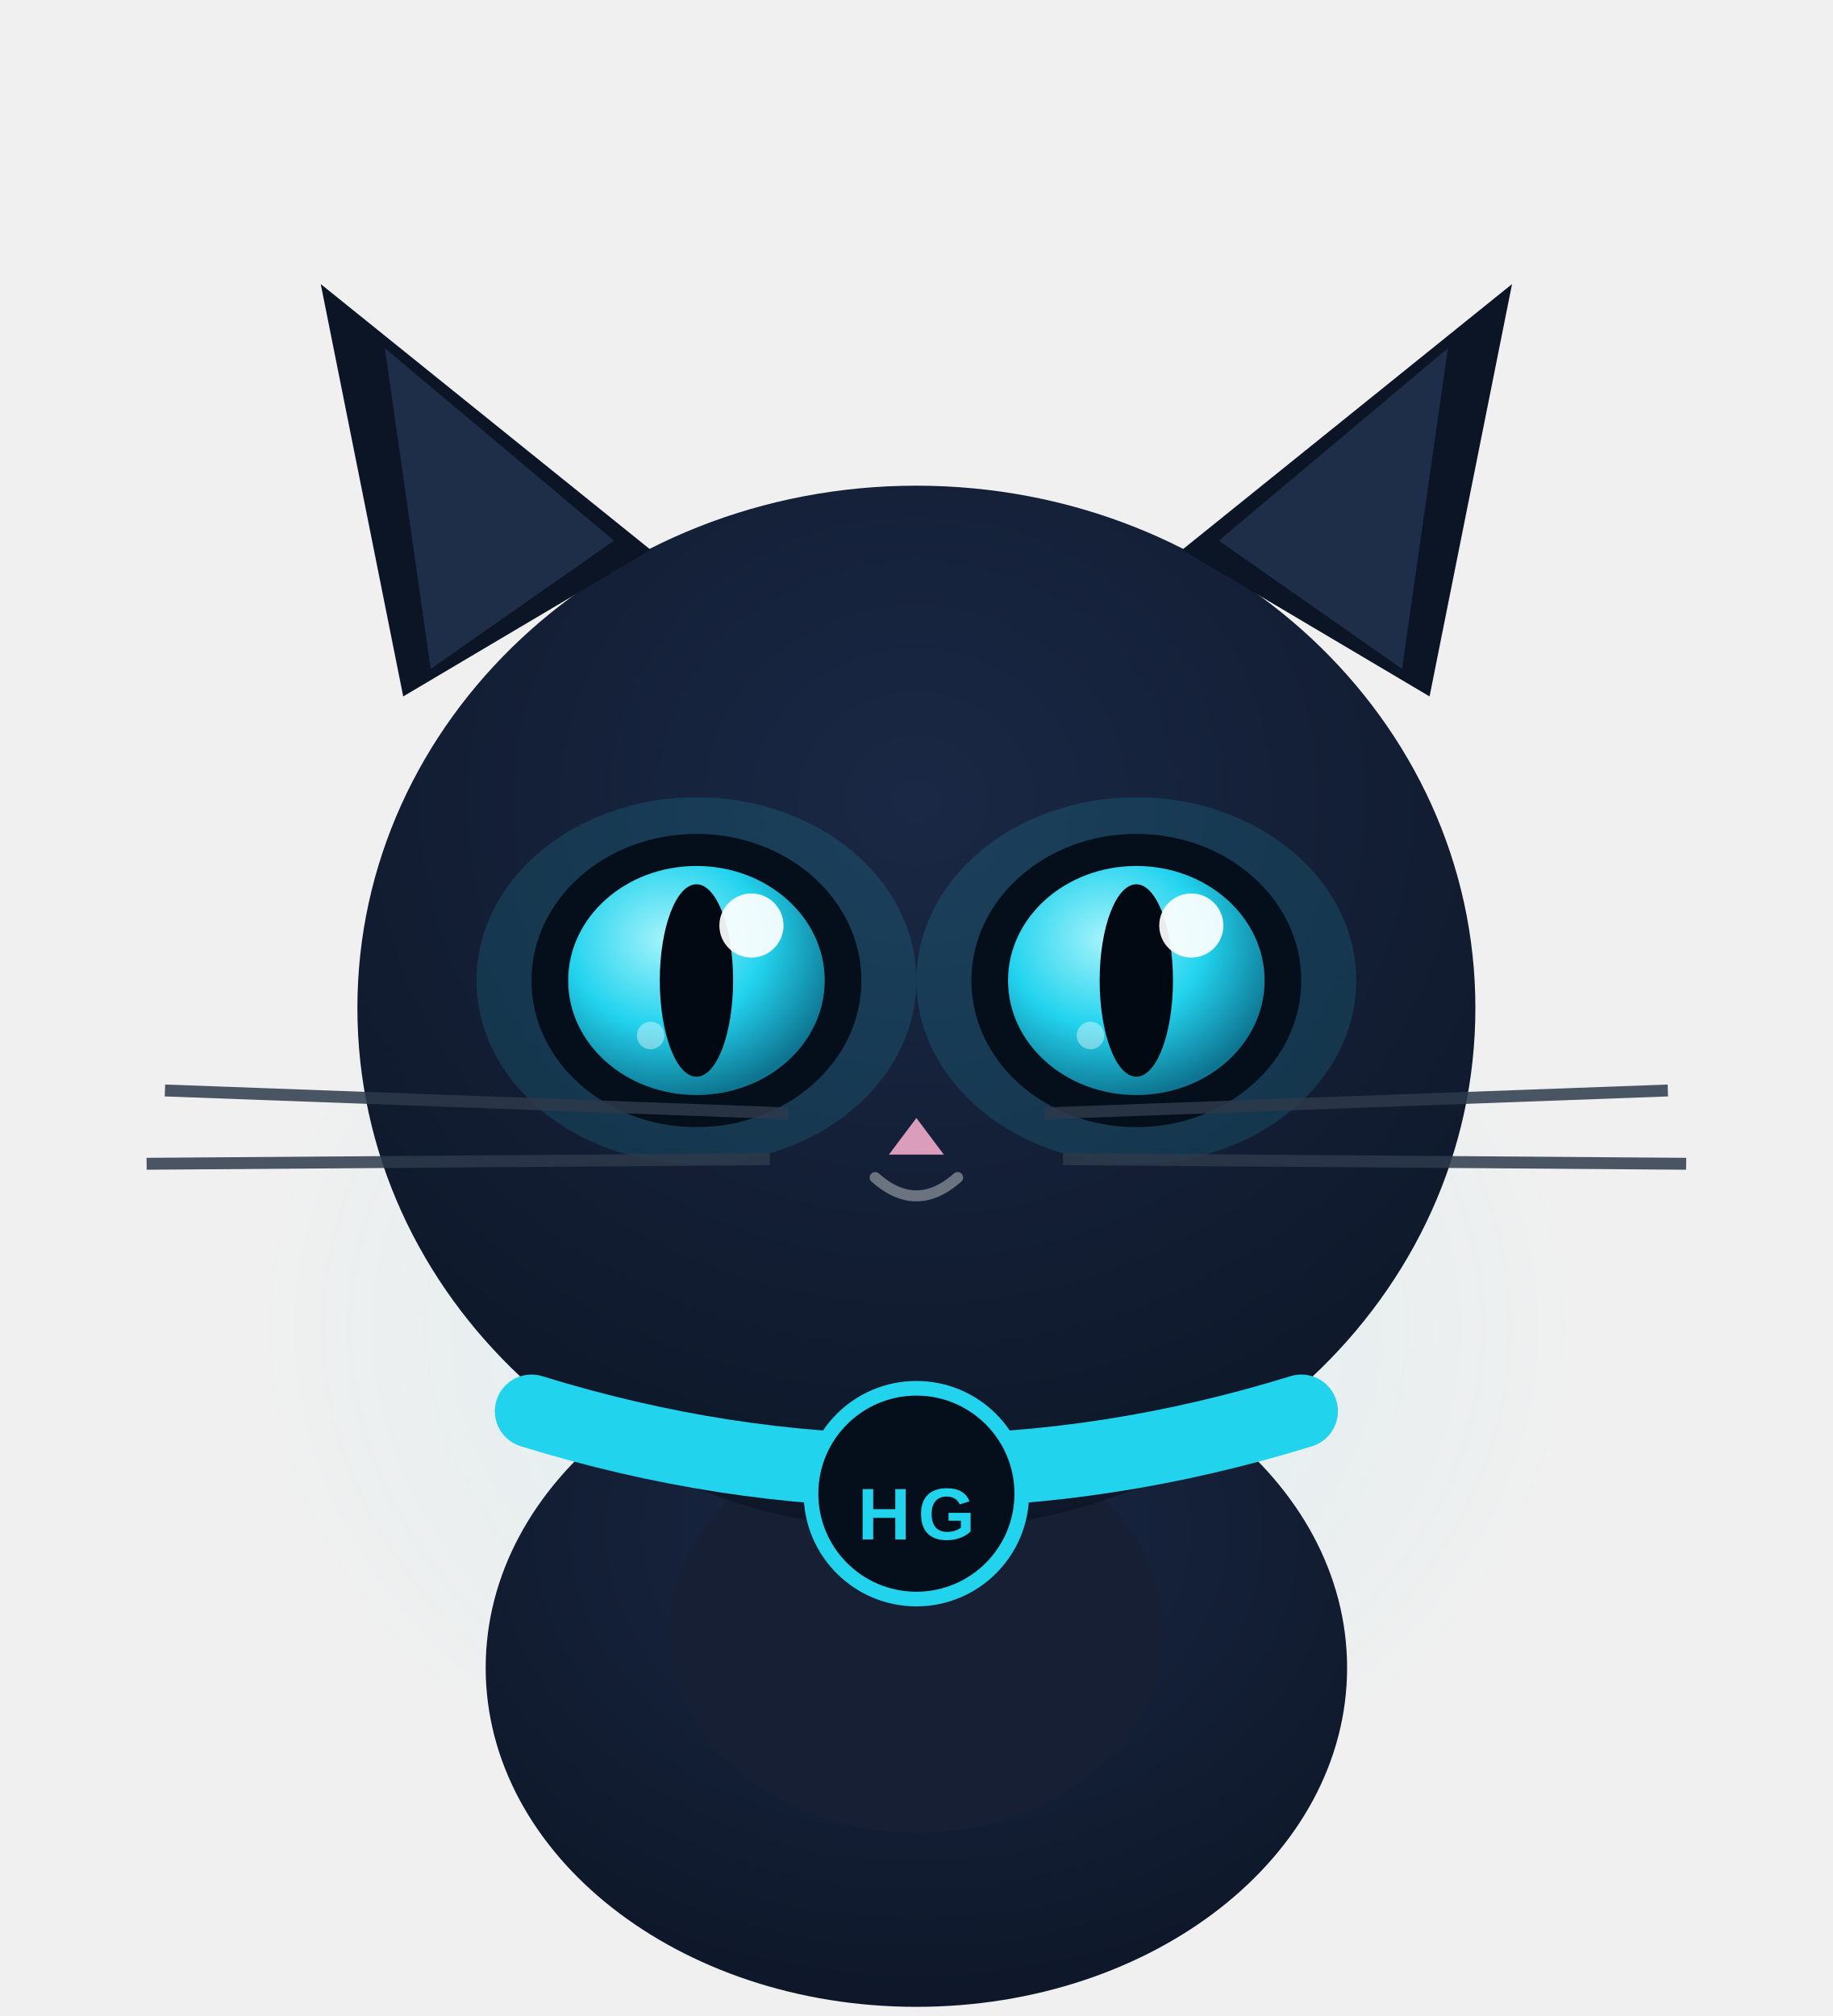
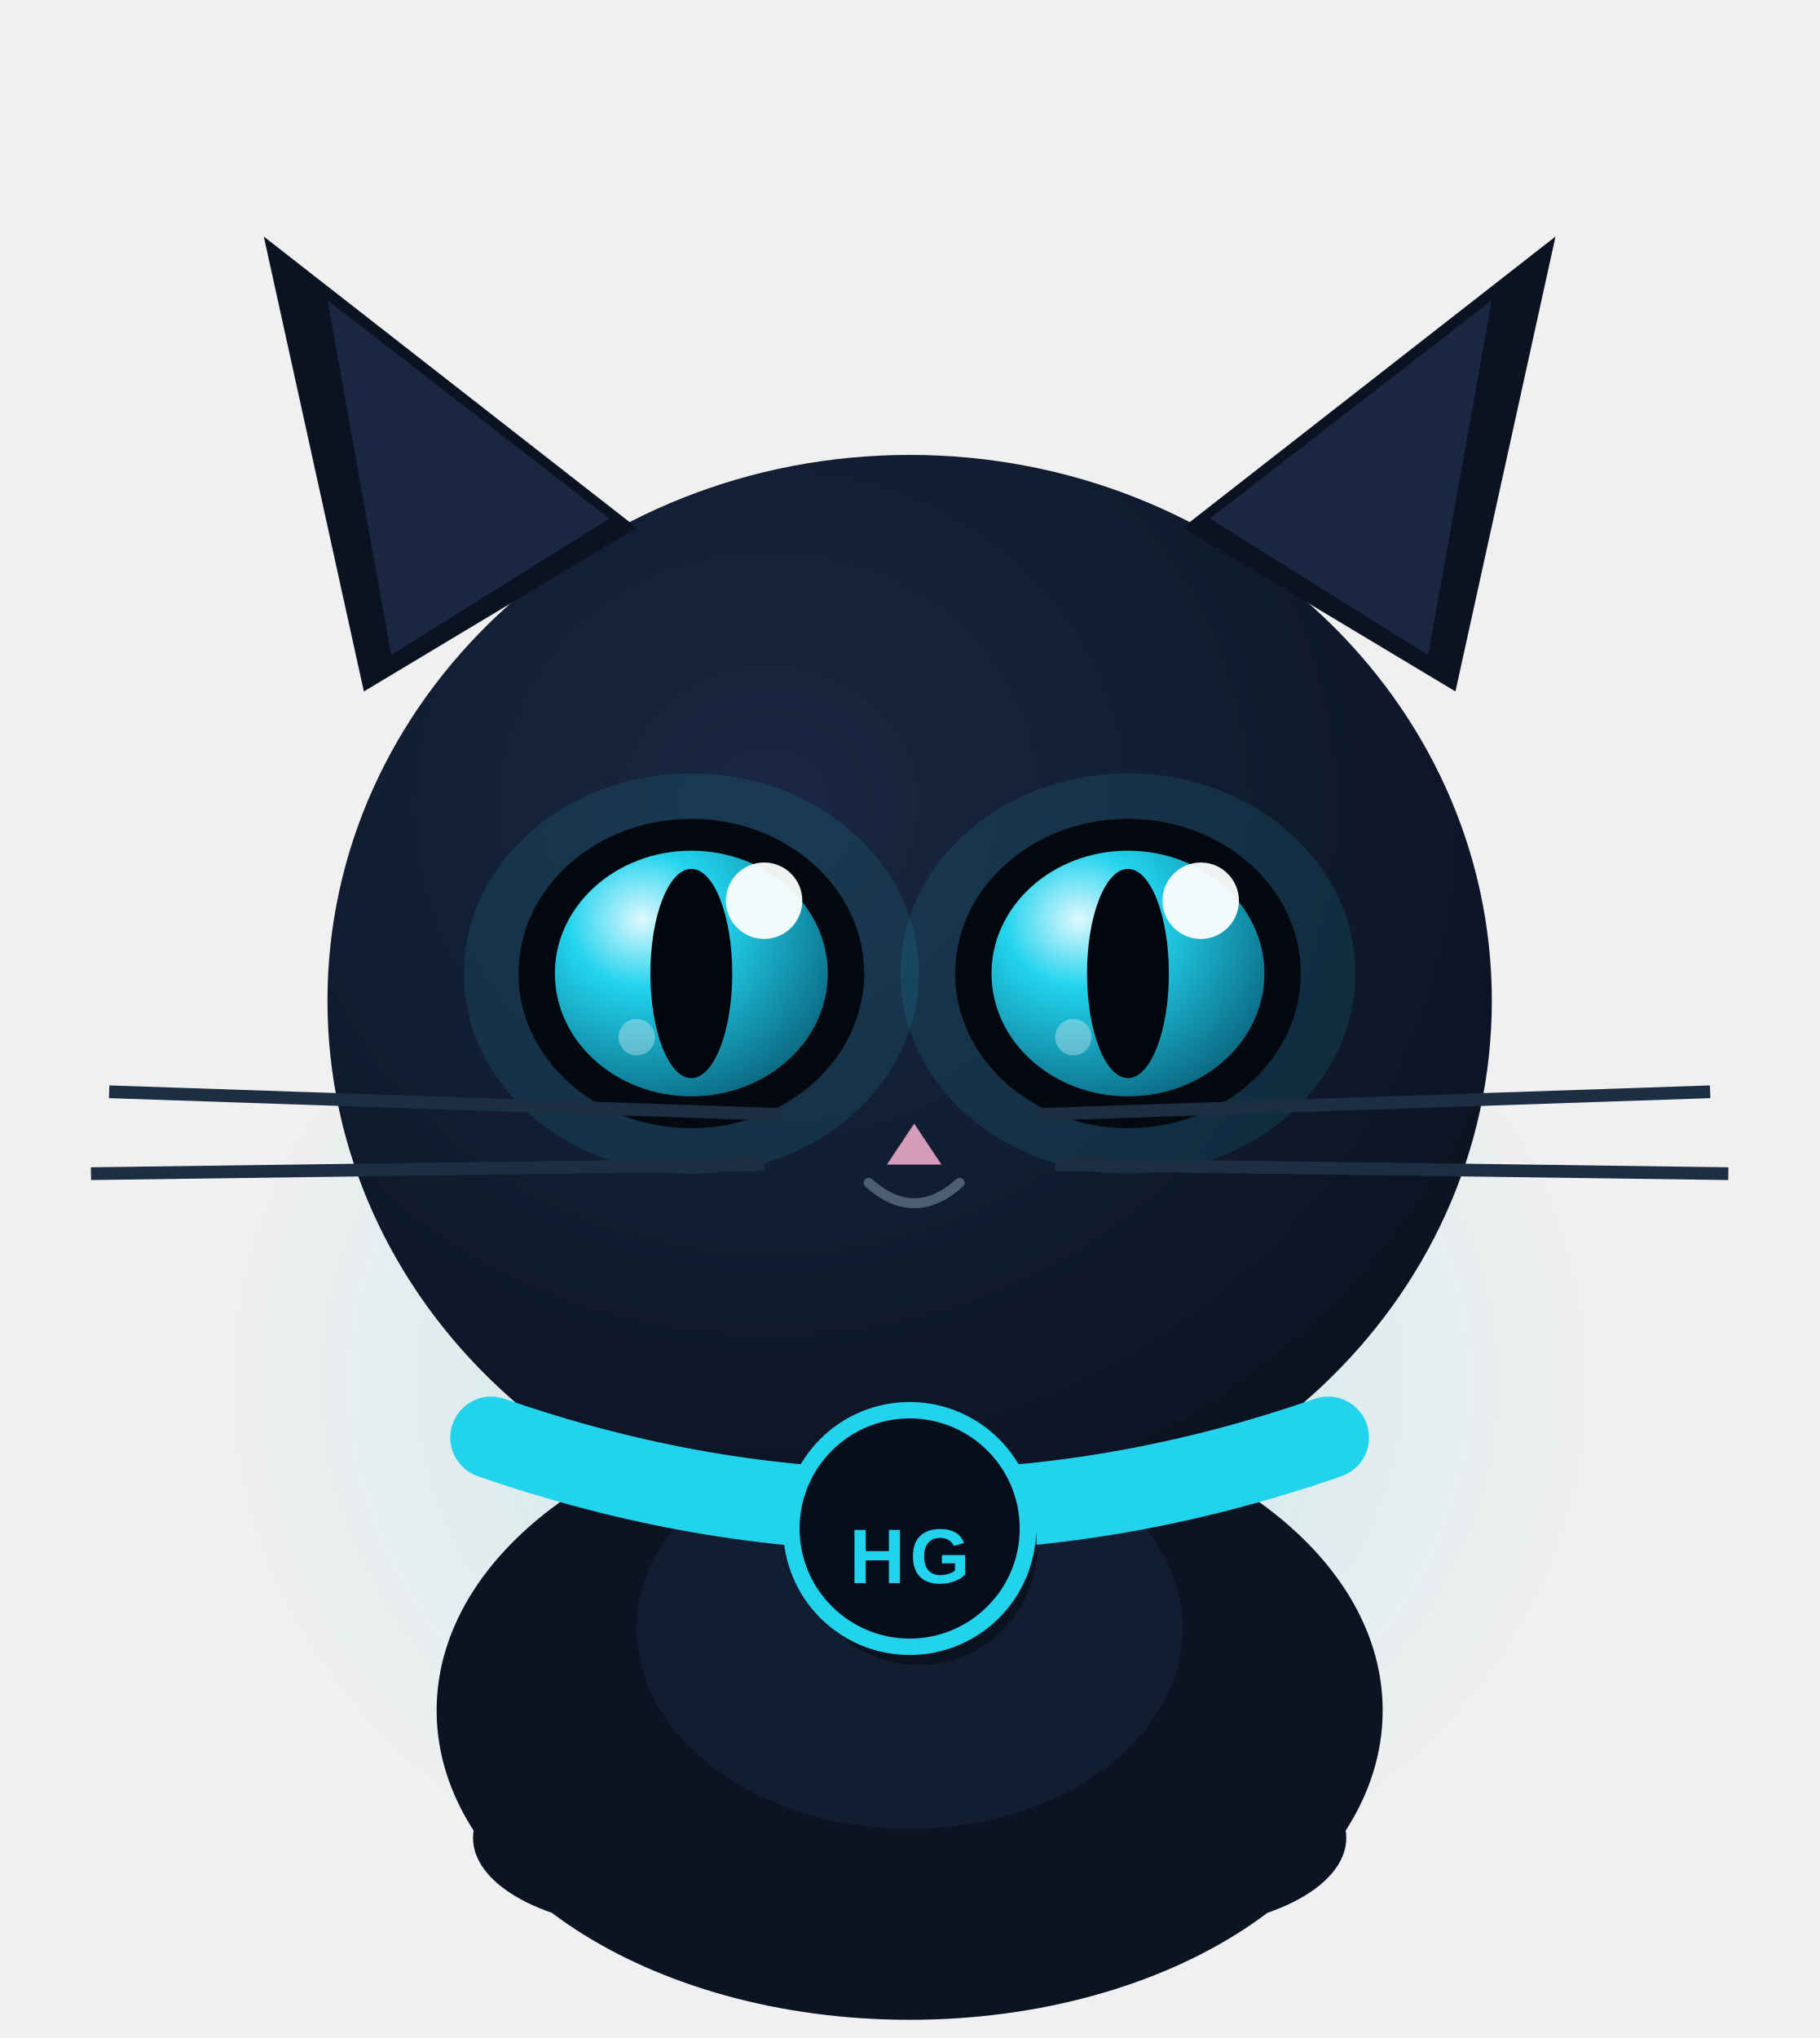
- <svg xmlns="http://www.w3.org/2000/svg" viewBox="0 0 200 220" fill="none" role="img" aria-label="Chimi — Asistente digital de Health Growth">
+ <svg xmlns="http://www.w3.org/2000/svg" viewBox="0 0 200 224" fill="none" role="img" aria-label="Chimi — Asistente digital de Health Growth">
  <defs>
-     <radialGradient id="chimEyeL" cx="38%" cy="32%" r="70%">
-       <stop offset="0%" stop-color="#a5f3fc" />
-       <stop offset="55%" stop-color="#22d3ee" />
-       <stop offset="100%" stop-color="#0e7490" />
+     <radialGradient id="cEyeL" cx="32%" cy="28%" r="78%">
+       <stop offset="0%" stop-color="#e0f9ff" />
+       <stop offset="35%" stop-color="#22d3ee" />
+       <stop offset="100%" stop-color="#0c6b85" />
    </radialGradient>
-     <radialGradient id="chimEyeR" cx="38%" cy="32%" r="70%">
-       <stop offset="0%" stop-color="#a5f3fc" />
-       <stop offset="55%" stop-color="#22d3ee" />
-       <stop offset="100%" stop-color="#0e7490" />
+     <radialGradient id="cEyeR" cx="32%" cy="28%" r="78%">
+       <stop offset="0%" stop-color="#e0f9ff" />
+       <stop offset="35%" stop-color="#22d3ee" />
+       <stop offset="100%" stop-color="#0c6b85" />
    </radialGradient>
-     <radialGradient id="chimBody" cx="50%" cy="30%" r="80%">
-       <stop offset="0%" stop-color="#1a2845" />
-       <stop offset="100%" stop-color="#0c1525" />
+     <radialGradient id="cHead" cx="38%" cy="32%" r="72%">
+       <stop offset="0%" stop-color="#192741" />
+       <stop offset="100%" stop-color="#0b1322" />
    </radialGradient>
-     <radialGradient id="chimAmbient" cx="50%" cy="50%" r="50%">
-       <stop offset="0%" stop-color="#22d3ee" stop-opacity="0.10" />
-       <stop offset="100%" stop-color="#22d3ee" stop-opacity="0" />
+     <radialGradient id="cGlow" cx="50%" cy="50%" r="50%">
+       <stop offset="0%" stop-color="#06b6d4" stop-opacity="0.18" />
+       <stop offset="100%" stop-color="#06b6d4" stop-opacity="0" />
    </radialGradient>
  </defs>
-   <ellipse cx="100" cy="145" rx="72" ry="58" fill="url(#chimAmbient)" />
-   <ellipse cx="100" cy="182" rx="47" ry="37" fill="url(#chimBody)" />
-   <ellipse cx="100" cy="178" rx="27" ry="22" fill="#161f33" />
-   <ellipse cx="100" cy="110" rx="61" ry="57" fill="url(#chimBody)" />
-   <polygon points="44,76 35,31 71,60" fill="#0c1525" />
-   <polygon points="47,73 42,38 67,59" fill="#1e2e48" />
-   <polygon points="156,76 165,31 129,60" fill="#0c1525" />
-   <polygon points="153,73 158,38 133,59" fill="#1e2e48" />
-   <ellipse cx="76" cy="107" rx="24" ry="20" fill="#22d3ee" opacity="0.14" />
-   <ellipse cx="124" cy="107" rx="24" ry="20" fill="#22d3ee" opacity="0.14" />
-   <ellipse cx="76" cy="107" rx="18" ry="16" fill="#050e1b" />
-   <ellipse cx="124" cy="107" rx="18" ry="16" fill="#050e1b" />
-   <ellipse cx="76" cy="107" rx="14" ry="12.5" fill="url(#chimEyeL)" />
-   <ellipse cx="124" cy="107" rx="14" ry="12.5" fill="url(#chimEyeR)" />
-   <ellipse cx="76" cy="107" rx="4" ry="10.5" fill="#030912" />
-   <ellipse cx="124" cy="107" rx="4" ry="10.5" fill="#030912" />
-   <circle cx="82" cy="101" r="3.5" fill="white" opacity="0.92" />
-   <circle cx="130" cy="101" r="3.5" fill="white" opacity="0.92" />
-   <circle cx="71" cy="113" r="1.5" fill="white" opacity="0.40" />
-   <circle cx="119" cy="113" r="1.5" fill="white" opacity="0.40" />
-   <path d="M97 126 L100 122 L103 126 Z" fill="#f0abcb" opacity="0.90" />
-   <path d="M95.5 128.5 Q100 132.5 104.5 128.5" stroke="#6b7280" stroke-width="1.2" fill="none" stroke-linecap="round" />
-   <line x1="18" y1="119" x2="86" y2="121.5" stroke="#2d3a4a" stroke-width="1.3" opacity="0.85" />
-   <line x1="16" y1="127" x2="84" y2="126.5" stroke="#2d3a4a" stroke-width="1.3" opacity="0.85" />
-   <line x1="114" y1="121.5" x2="182" y2="119" stroke="#2d3a4a" stroke-width="1.3" opacity="0.85" />
-   <line x1="116" y1="126.5" x2="184" y2="127" stroke="#2d3a4a" stroke-width="1.3" opacity="0.85" />
-   <path d="M58 154 Q100 167 142 154" stroke="#22d3ee" stroke-width="8" stroke-linecap="round" fill="none" />
-   <circle cx="100" cy="163" r="11.5" fill="#050e1b" stroke="#22d3ee" stroke-width="1.6" />
-   <text x="100" y="168" text-anchor="middle" font-family="'Arial Narrow','Arial Black','Arial',sans-serif" font-size="8" font-weight="900" fill="#22d3ee" letter-spacing="0.8">HG</text>
+   <ellipse cx="100" cy="152" rx="78" ry="64" fill="url(#cGlow)" />
+   <ellipse cx="100" cy="188" rx="52" ry="34" fill="#0c1322" />
+   <ellipse cx="72" cy="202" rx="20" ry="10" fill="#0c1322" />
+   <ellipse cx="128" cy="202" rx="20" ry="10" fill="#0c1322" />
+   <ellipse cx="100" cy="179" rx="30" ry="22" fill="#121d31" />
+   <ellipse cx="100" cy="110" rx="64" ry="60" fill="url(#cHead)" />
+   <path d="M40 76 L29 26 L70 58 Z" fill="#0b1322" />
+   <path d="M43 72 L36 33 L67 57 Z" fill="#192741" />
+   <path d="M160 76 L171 26 L130 58 Z" fill="#0b1322" />
+   <path d="M157 72 L164 33 L133 57 Z" fill="#192741" />
+   <ellipse cx="76" cy="107" rx="25" ry="22" fill="#22d3ee" opacity="0.11" />
+   <ellipse cx="124" cy="107" rx="25" ry="22" fill="#22d3ee" opacity="0.11" />
+   <ellipse cx="76" cy="107" rx="19" ry="17" fill="#04090f" />
+   <ellipse cx="124" cy="107" rx="19" ry="17" fill="#04090f" />
+   <ellipse cx="76" cy="107" rx="15" ry="13.5" fill="url(#cEyeL)" />
+   <ellipse cx="124" cy="107" rx="15" ry="13.5" fill="url(#cEyeR)" />
+   <ellipse cx="76" cy="107" rx="4.5" ry="11.5" fill="#02060c" />
+   <ellipse cx="124" cy="107" rx="4.5" ry="11.5" fill="#02060c" />
+   <circle cx="84" cy="99" r="4.2" fill="white" opacity="0.94" />
+   <circle cx="132" cy="99" r="4.2" fill="white" opacity="0.94" />
+   <circle cx="70" cy="114" r="2" fill="white" opacity="0.32" />
+   <circle cx="118" cy="114" r="2" fill="white" opacity="0.32" />
+   <path d="M97.5 128 L100.5 123.5 L103.5 128 Z" fill="#f0abcb" opacity="0.88" />
+   <path d="M95.5 130 Q100.5 134.5 105.5 130" stroke="#4b5e72" stroke-width="1.1" fill="none" stroke-linecap="round" />
+   <line x1="12" y1="120" x2="86" y2="122.5" stroke="#1c2e42" stroke-width="1.4" />
+   <line x1="10" y1="129" x2="84" y2="128" stroke="#1c2e42" stroke-width="1.4" />
+   <line x1="114" y1="122.5" x2="188" y2="120" stroke="#1c2e42" stroke-width="1.4" />
+   <line x1="116" y1="128" x2="190" y2="129" stroke="#1c2e42" stroke-width="1.4" />
+   <path d="M54 158 Q100 174 146 158" stroke="#22d3ee" stroke-width="9" stroke-linecap="round" fill="none" />
+   <circle cx="101" cy="170" r="13" fill="#020810" opacity="0.5" />
+   <circle cx="100" cy="168" r="13" fill="#060e1c" stroke="#22d3ee" stroke-width="1.8" />
+   <text x="100" y="174" text-anchor="middle" font-family="'Arial Black','Arial',sans-serif" font-size="8.5" font-weight="900" fill="#22d3ee" letter-spacing="0.5">HG</text>
</svg>
